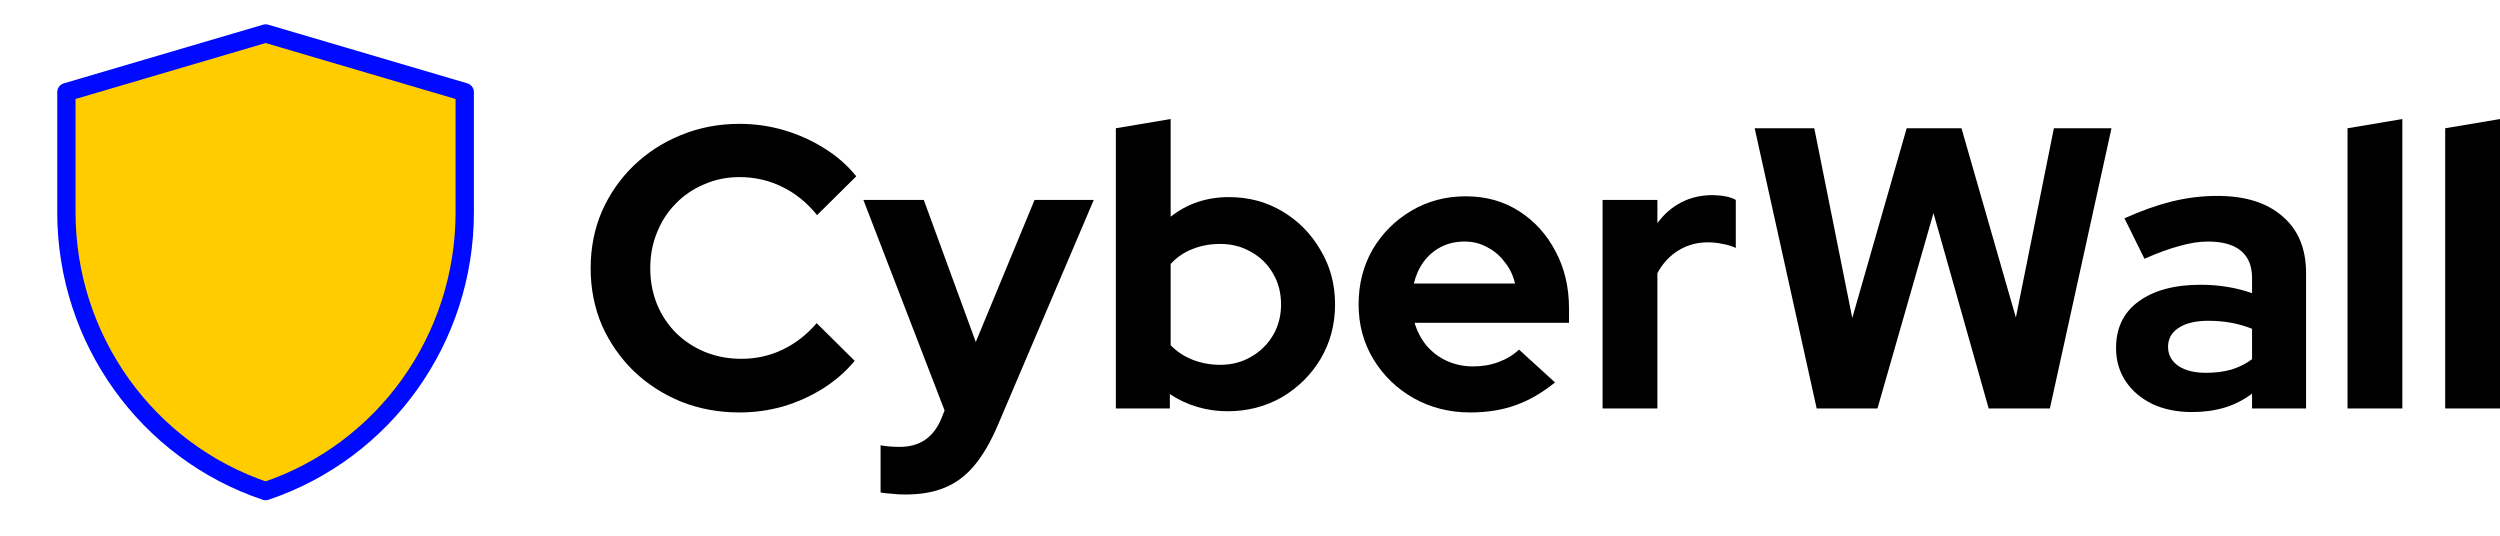
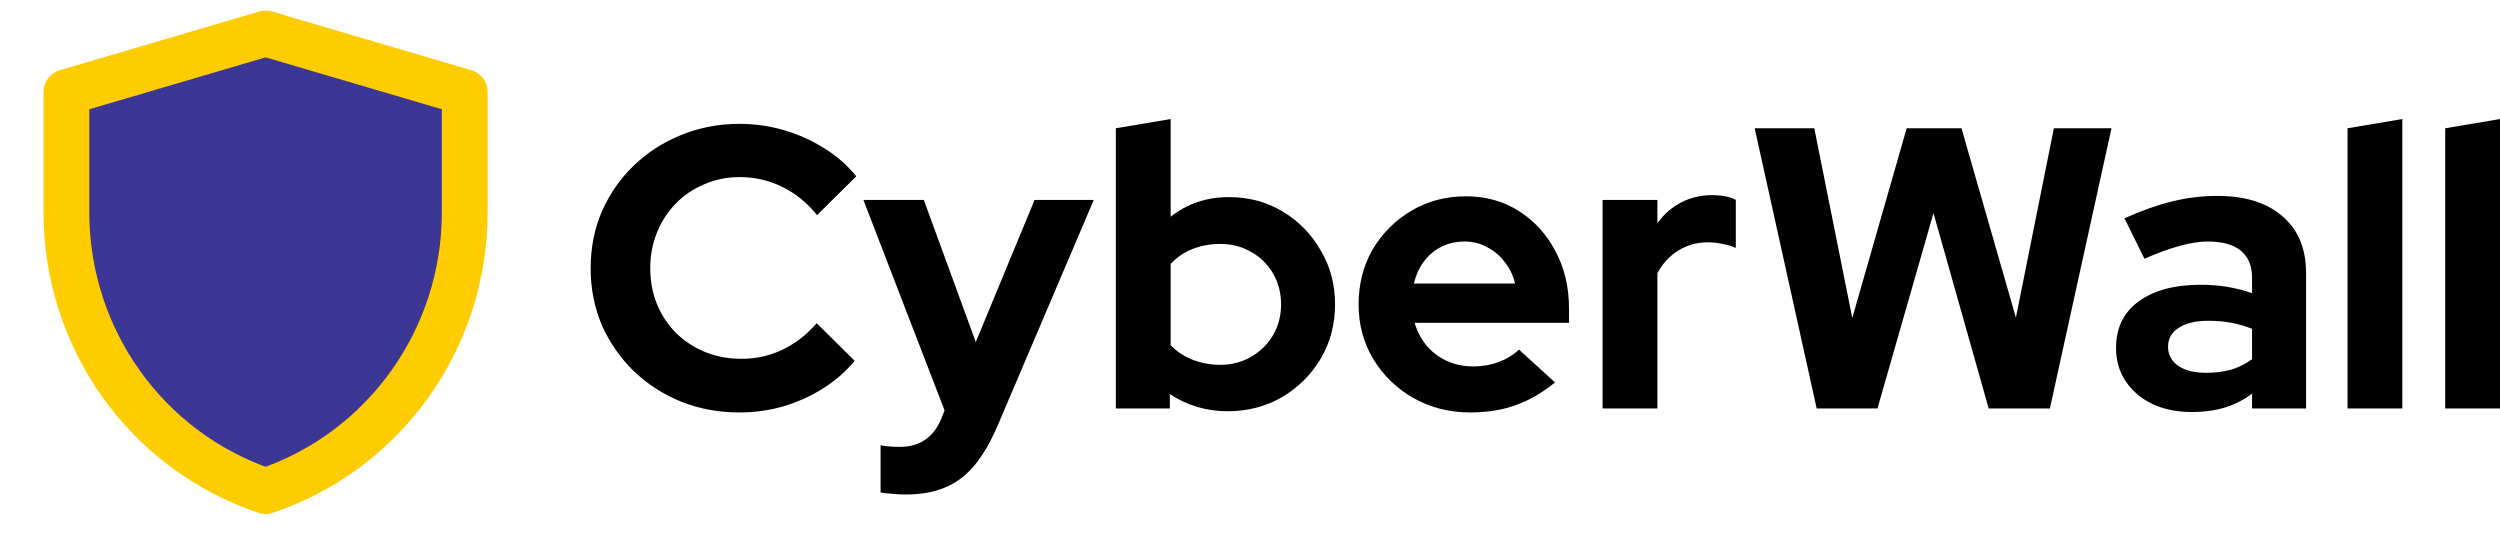
<svg xmlns="http://www.w3.org/2000/svg" width="546" height="117" viewBox="0 0 546 117" fill="none">
  <path d="M161.499 90.079C156.956 90.079 152.705 89.292 148.744 87.719C144.784 86.087 141.318 83.843 138.348 80.987C135.436 78.132 133.135 74.809 131.446 71.021C129.815 67.175 129 63.037 129 58.608C129 54.12 129.815 49.982 131.446 46.194C133.135 42.347 135.465 38.996 138.435 36.141C141.406 33.285 144.842 31.07 148.744 29.497C152.705 27.865 156.956 27.049 161.499 27.049C164.877 27.049 168.139 27.515 171.284 28.448C174.429 29.38 177.341 30.692 180.02 32.382C182.758 34.072 185.087 36.112 187.009 38.501L178.448 46.981C176.235 44.242 173.672 42.173 170.76 40.774C167.906 39.375 164.819 38.676 161.499 38.676C158.762 38.676 156.199 39.2 153.811 40.249C151.423 41.24 149.356 42.639 147.608 44.446C145.861 46.194 144.492 48.292 143.502 50.74C142.512 53.129 142.017 55.752 142.017 58.608C142.017 61.405 142.512 64.028 143.502 66.475C144.492 68.865 145.89 70.963 147.696 72.77C149.501 74.518 151.598 75.888 153.986 76.879C156.432 77.869 159.082 78.365 161.936 78.365C165.139 78.365 168.139 77.694 170.934 76.354C173.73 75.013 176.205 73.09 178.36 70.584L186.66 78.802C184.738 81.133 182.437 83.144 179.758 84.834C177.079 86.524 174.167 87.835 171.022 88.768C167.935 89.642 164.761 90.079 161.499 90.079Z" fill="black" />
  <path d="M197.735 108C196.687 108 195.668 107.942 194.678 107.825C193.746 107.767 192.959 107.679 192.319 107.563V97.247C193.484 97.481 194.881 97.597 196.512 97.597C200.88 97.597 203.909 95.528 205.598 91.39L206.297 89.642L188.562 43.659H201.754L213.111 74.693L225.954 43.659H238.883L217.916 92.876C216.344 96.548 214.625 99.491 212.762 101.706C210.898 103.92 208.743 105.523 206.297 106.514C203.909 107.505 201.055 108 197.735 108Z" fill="black" />
  <path d="M243.701 89.205V28.011L255.67 26V47.331C259.281 44.475 263.533 43.047 268.425 43.047C272.735 43.047 276.637 44.096 280.132 46.194C283.626 48.292 286.393 51.119 288.431 54.674C290.528 58.171 291.577 62.105 291.577 66.475C291.577 70.847 290.528 74.809 288.431 78.365C286.335 81.861 283.51 84.659 279.957 86.757C276.404 88.797 272.444 89.817 268.076 89.817C265.804 89.817 263.591 89.496 261.436 88.855C259.281 88.214 257.301 87.281 255.495 86.058V89.205H243.701ZM266.503 79.676C269.008 79.676 271.25 79.093 273.23 77.927C275.269 76.762 276.87 75.188 278.035 73.207C279.2 71.225 279.782 68.981 279.782 66.475C279.782 63.969 279.2 61.726 278.035 59.744C276.87 57.704 275.269 56.131 273.23 55.023C271.25 53.858 269.008 53.275 266.503 53.275C264.29 53.275 262.252 53.654 260.388 54.411C258.582 55.111 257.01 56.189 255.67 57.646V75.392C256.951 76.733 258.524 77.782 260.388 78.539C262.31 79.297 264.348 79.676 266.503 79.676Z" fill="black" />
  <path d="M321.093 90.079C316.55 90.079 312.415 89.03 308.687 86.932C305.018 84.834 302.106 82.007 299.951 78.452C297.796 74.897 296.719 70.905 296.719 66.475C296.719 62.046 297.738 58.054 299.776 54.499C301.873 50.944 304.698 48.117 308.251 46.019C311.803 43.921 315.764 42.872 320.132 42.872C324.5 42.872 328.373 43.95 331.751 46.107C335.129 48.263 337.78 51.177 339.702 54.849C341.682 58.52 342.672 62.687 342.672 67.35V70.497H308.95C309.474 72.303 310.318 73.935 311.483 75.392C312.706 76.849 314.191 77.986 315.939 78.802C317.744 79.618 319.666 80.026 321.705 80.026C323.743 80.026 325.607 79.705 327.296 79.064C329.043 78.423 330.528 77.519 331.751 76.354L339.614 83.522C336.819 85.795 333.936 87.456 330.965 88.505C328.053 89.554 324.762 90.079 321.093 90.079ZM308.775 61.93H330.878C330.47 60.123 329.713 58.549 328.606 57.209C327.558 55.81 326.277 54.732 324.762 53.974C323.306 53.158 321.676 52.751 319.87 52.751C318.006 52.751 316.317 53.129 314.803 53.887C313.289 54.645 312.007 55.723 310.959 57.121C309.969 58.462 309.241 60.065 308.775 61.93Z" fill="black" />
  <path d="M350.005 89.205V43.659H361.974V48.729C363.43 46.748 365.177 45.232 367.216 44.183C369.254 43.134 371.555 42.61 374.117 42.61C376.33 42.668 377.99 43.018 379.097 43.659V54.149C378.223 53.741 377.262 53.45 376.214 53.275C375.166 53.042 374.088 52.925 372.982 52.925C370.652 52.925 368.526 53.508 366.604 54.674C364.682 55.839 363.139 57.5 361.974 59.657V89.205H350.005Z" fill="black" />
  <path d="M396.762 89.205L383.221 28.011H396.238L404.537 69.448L416.419 28.011H428.388L440.269 69.36L448.569 28.011H461.149L447.695 89.205H434.328L422.272 46.544L410.041 89.205H396.762Z" fill="black" />
  <path d="M478.745 89.992C475.484 89.992 472.601 89.409 470.096 88.243C467.592 87.019 465.641 85.358 464.243 83.26C462.845 81.162 462.146 78.743 462.146 76.004C462.146 71.633 463.777 68.253 467.038 65.864C470.358 63.416 474.901 62.192 480.667 62.192C484.628 62.192 488.355 62.804 491.85 64.028V60.706C491.85 58.083 491.034 56.102 489.404 54.761C487.773 53.421 485.385 52.751 482.24 52.751C480.318 52.751 478.25 53.071 476.037 53.712C473.824 54.295 471.261 55.227 468.349 56.51L463.981 47.68C467.592 46.048 471.028 44.824 474.29 44.008C477.609 43.193 480.929 42.785 484.249 42.785C490.365 42.785 495.111 44.271 498.489 47.243C501.926 50.157 503.644 54.295 503.644 59.657V89.205H491.85V85.97C489.986 87.369 487.977 88.389 485.822 89.03C483.667 89.671 481.308 89.992 478.745 89.992ZM473.503 75.742C473.503 77.49 474.261 78.889 475.775 79.938C477.289 80.929 479.298 81.424 481.803 81.424C483.783 81.424 485.618 81.191 487.307 80.725C488.996 80.2 490.51 79.443 491.85 78.452V71.808C490.394 71.225 488.879 70.788 487.307 70.497C485.734 70.205 484.045 70.06 482.24 70.06C479.502 70.06 477.347 70.584 475.775 71.633C474.261 72.624 473.503 73.994 473.503 75.742Z" fill="black" />
  <path d="M512.702 89.205V28.011L524.671 26V89.205H512.702Z" fill="black" />
  <path d="M534.031 89.205V28.011L546 26V89.205H534.031Z" fill="black" />
-   <path d="M14.5 20.123L58.021 7.312L101.5 20.123V46.395C101.5 74.008 83.98 98.522 58.006 107.251C32.026 98.522 14.5 74.002 14.5 46.383V20.123Z" fill="#FFCC00" stroke="#000AFF" stroke-width="4" stroke-linejoin="round" />
+   <path d="M14.5 20.123L58.021 7.312L101.5 20.123V46.395C101.5 74.008 83.98 98.522 58.006 107.251C32.026 98.522 14.5 74.002 14.5 46.383V20.123Z" fill="#3C3795" stroke="#FFCC00" stroke-width="10" stroke-linejoin="round" />
</svg>
